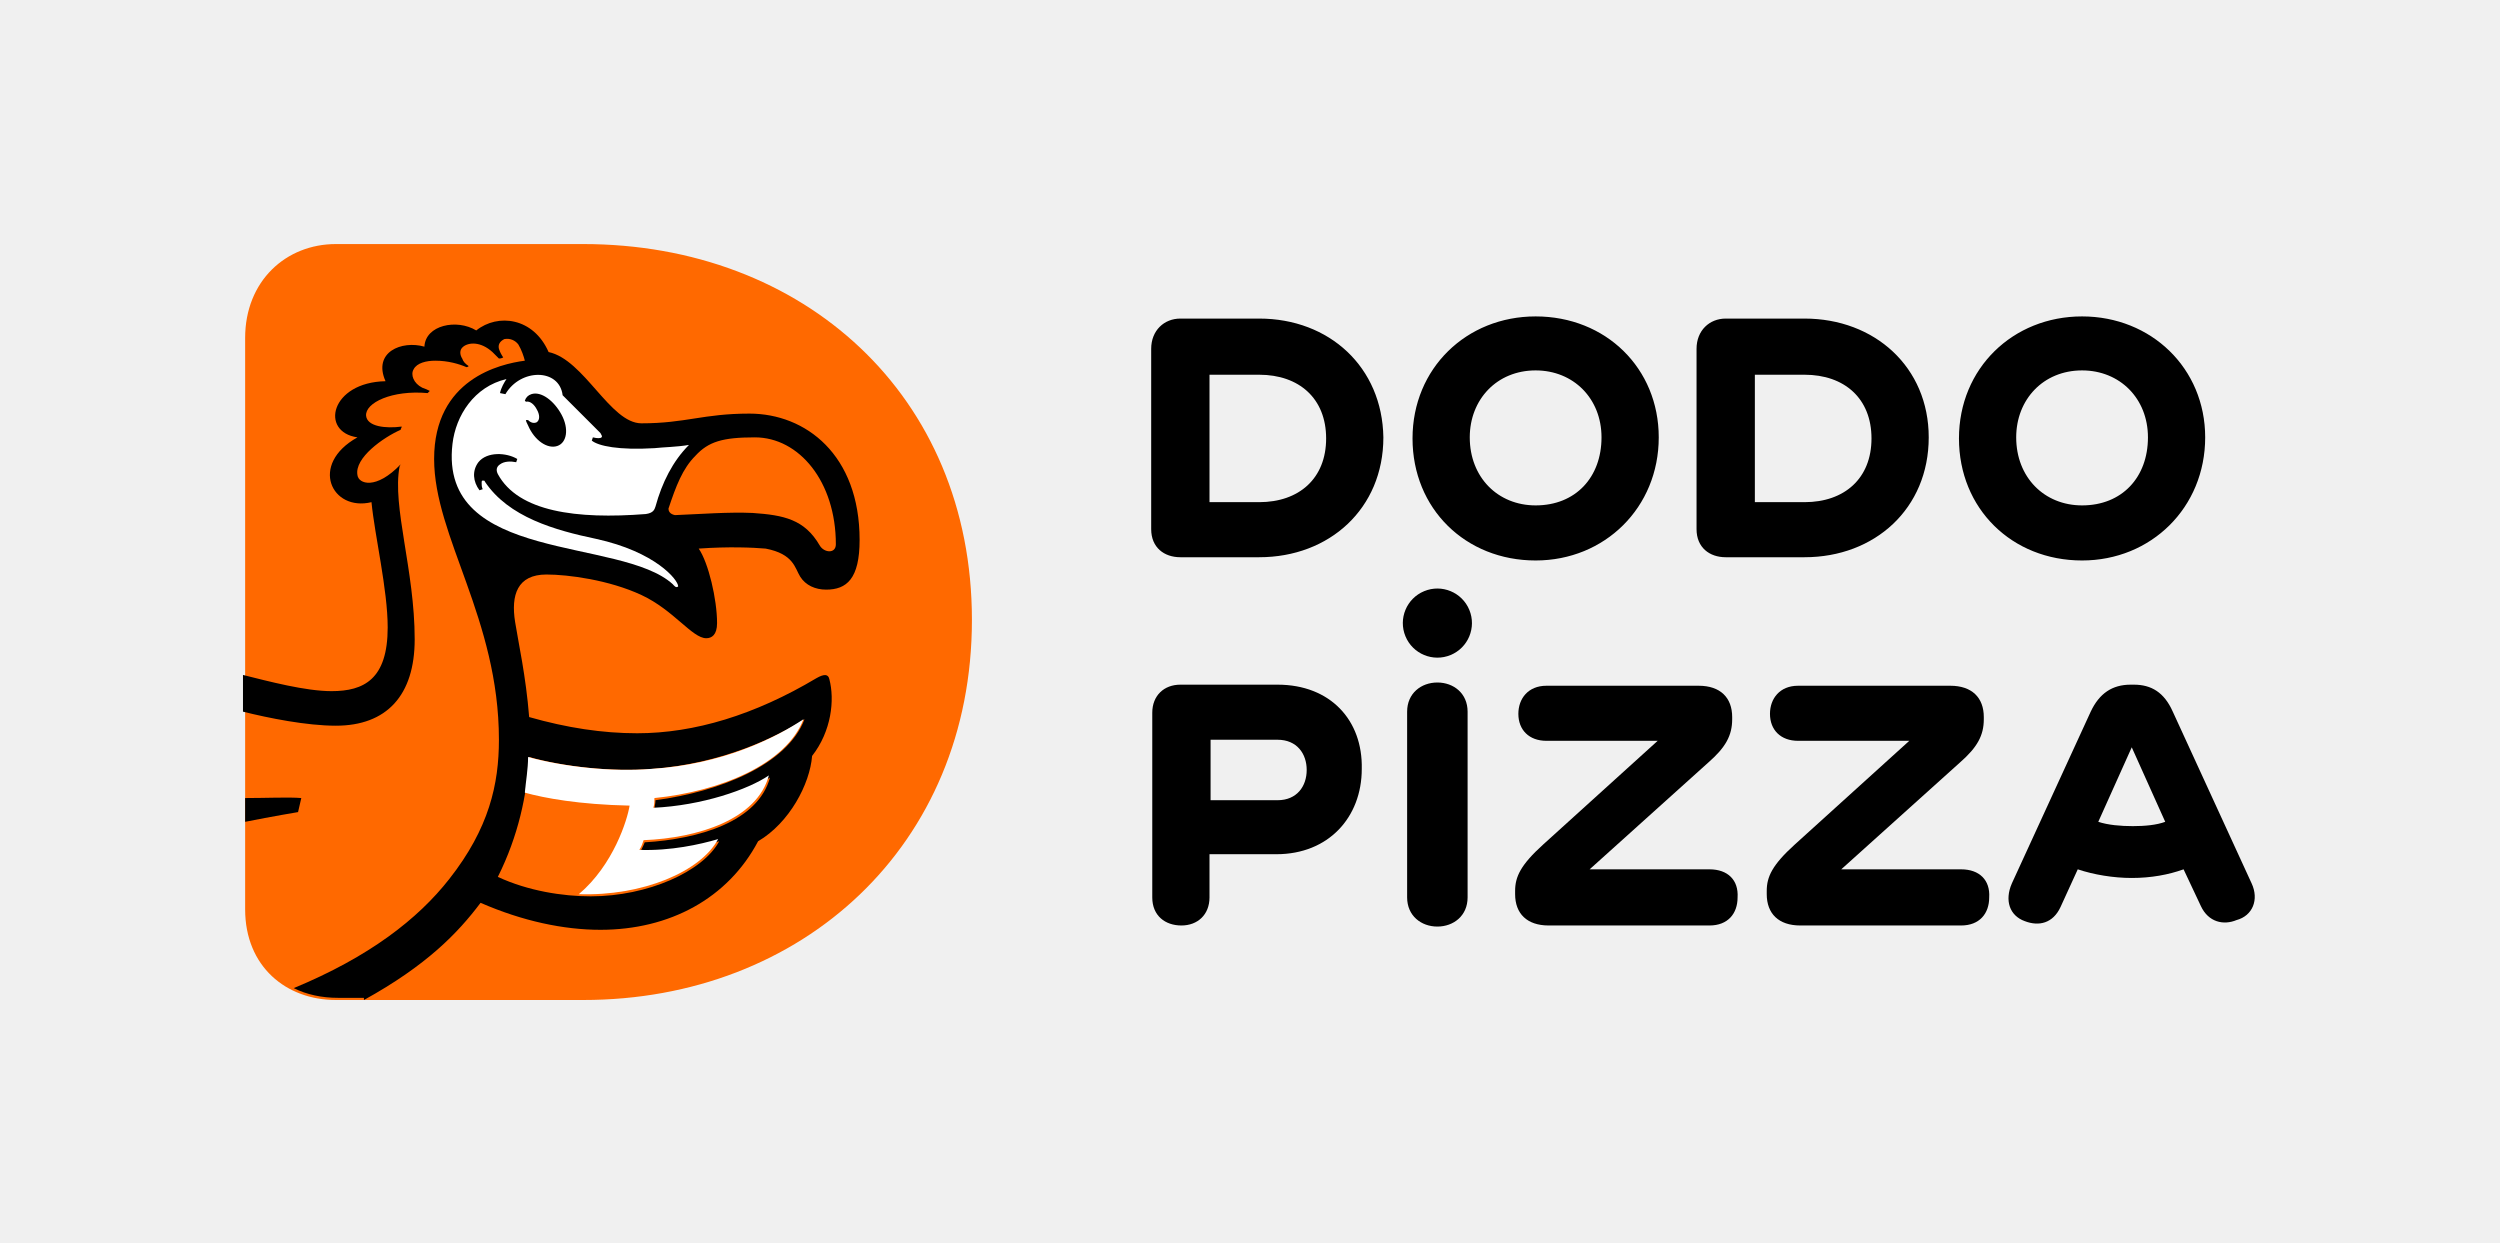
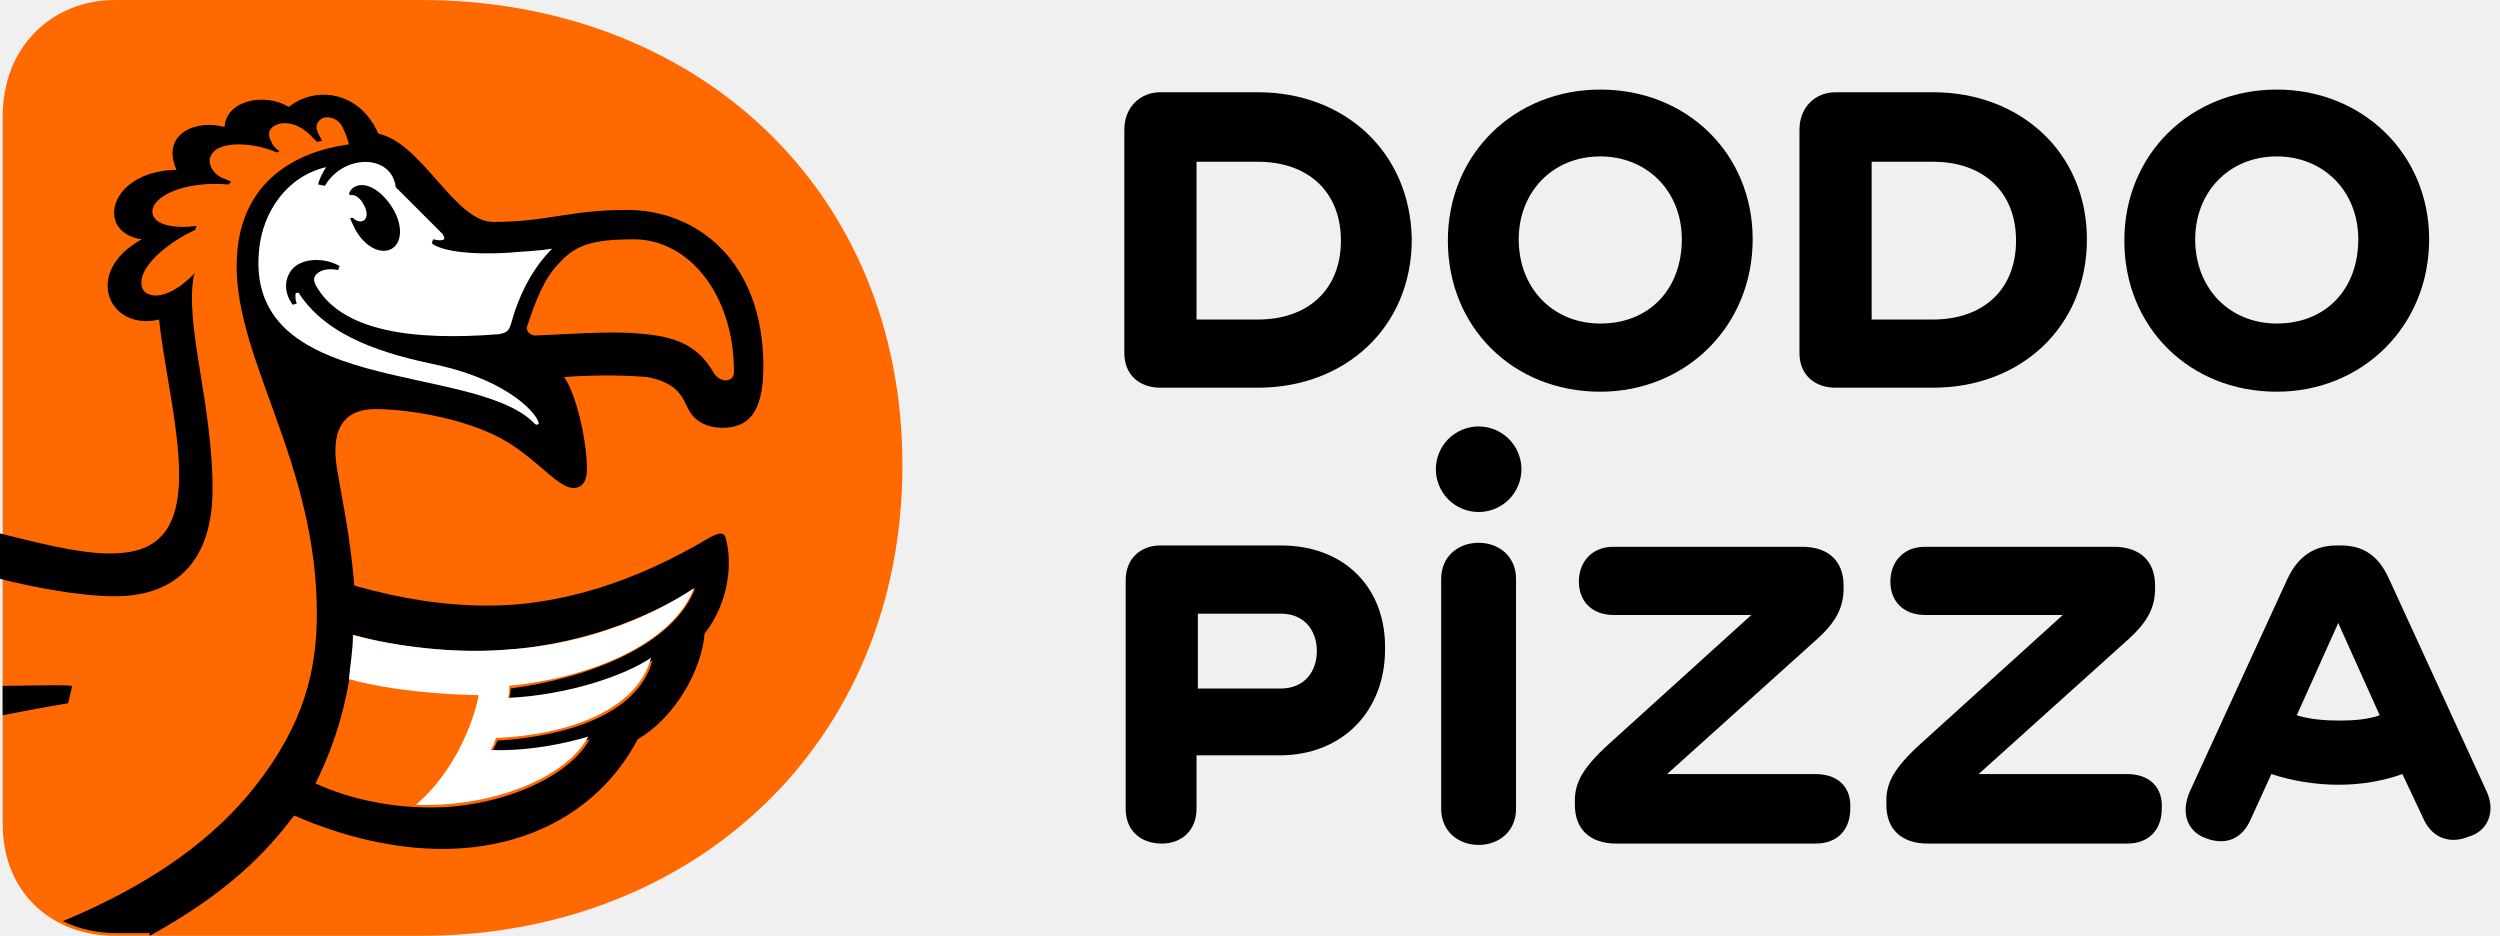
- <svg xmlns="http://www.w3.org/2000/svg" version="1.1" id="Слой_1" x="0px" y="0px" viewBox="0 0 231.5 115.1" style="enable-background:new 0 0 231.5 115.1;" xml:space="preserve">
-   <style type="text/css">
- 	.st0{fill:#FF6900;}
- 	.st1{fill:#FFFFFF;}
- </style>
-   <g>
-     <path class="st0" d="M54,22.6c20.4,0,36,14,36,34.8c0,20.9-15.7,35.2-36,35.2H31.1c-4.6,0-8.4-3.1-8.4-8.4V31.3   c0-5.3,3.8-8.7,8.4-8.7H54z" />
-     <path d="M33.7,92.6c5.8-3.2,8.7-6.2,10.8-9c3.9,1.7,7.7,2.5,11.1,2.5c6.4,0,11.8-2.9,14.6-8.2c2.9-1.7,4.8-5.3,5-7.9   c1.8-2.3,2.1-5.2,1.6-7.1c-0.1-0.5-0.5-0.5-1.2-0.1c-5.7,3.4-11.3,5.1-16.6,5.1c-3.2,0-6.5-0.5-10-1.5c-0.3-3.8-1-6.9-1.3-8.8   c-0.4-2.5,0.2-4.4,2.9-4.4c2,0,5.8,0.5,8.8,1.9c3,1.4,4.7,4,6,4c0.5,0,1-0.3,1-1.4c0-2.2-0.8-5.6-1.7-6.9c2.8-0.2,5-0.1,6.2,0   c2.6,0.5,2.7,1.8,3.2,2.6c0.5,0.8,1.4,1.2,2.4,1.2c1.9,0,3.1-1,3.1-4.6c0-7.9-5-11.7-10.2-11.7c-4.3,0-5.9,0.9-10,0.9   c-2.9,0-5.3-5.9-8.6-6.6c-1.4-3.2-4.7-3.6-6.7-2c-1.8-1.1-4.7-0.5-4.8,1.5c-2.1-0.6-4.8,0.5-3.6,3.2c-5.1,0.1-6.1,4.7-2.6,5.2   c-4.5,2.5-2.4,6.9,1.3,6c0.3,3.1,1.5,8.1,1.5,11.6c0,4.8-2.2,5.9-5.2,5.9c-2.4,0-5.8-0.9-8.2-1.5v3.4c2.4,0.6,5.9,1.3,8.6,1.3   c4.7,0,7.3-2.8,7.3-8c0-6.4-2.1-12.3-1.4-16L37.1,43c-2.3,2.4-3.9,1.8-4,1c-0.3-1.6,2.4-3.5,4-4.2c0-0.1,0.1-0.2,0.1-0.3   c-1.5,0.2-3.2,0-3.3-1c-0.1-1.2,2.4-2.4,5.7-2.1c0.1-0.1,0.1-0.1,0.2-0.2c-0.2-0.1-0.4-0.2-0.7-0.3c-0.8-0.4-1.1-1.2-0.8-1.7   c0.3-0.6,1.2-0.8,2-0.8c1.2,0,2.2,0.3,2.9,0.6c0.1,0,0.2-0.1,0.2-0.1c-0.3-0.2-0.5-0.4-0.6-0.7c-0.2-0.3-0.3-0.8,0.1-1.1   c0.5-0.4,1.6-0.5,2.7,0.5c0.2,0.2,0.4,0.4,0.6,0.6c0.1,0,0.2,0,0.4-0.1c-0.2-0.3-0.3-0.5-0.4-0.8c-0.1-0.4,0.1-0.7,0.5-0.9   c0.5-0.1,1,0.1,1.3,0.5c0.3,0.5,0.5,1.1,0.6,1.5c-2.3,0.3-8.4,1.7-8.4,9.1c0,7.2,6,14.8,6,26c0,4.1-0.9,8.2-4.6,12.9   c-2.9,3.7-7.4,7.2-14.4,10.1c1.2,0.6,2.6,0.9,4.1,0.9H33.7z M61.9,47.1c0.7-2.1,1.3-3.7,2.5-4.9c1.2-1.3,2.5-1.7,5.5-1.7   c4.1,0,7.5,4.1,7.5,9.9c0,0.9-1.1,0.8-1.5,0.1c-1.4-2.4-3.3-2.8-6.2-3c-2.2-0.1-4.8,0.1-7.2,0.2C62,47.6,61.9,47.3,61.9,47.1z    M49,70.1c3.2,0.9,7.7,1.4,11.4,1.1c6.5-0.5,11.4-2.9,14.1-4.6c-1.6,4.2-7.8,6.7-13.8,7.5c0,0.3-0.1,0.6-0.1,0.9   c4.5-0.2,8.8-1.7,10.7-3c-1.1,4.1-6.6,5.7-11.6,6c-0.1,0.3-0.3,0.6-0.4,0.9c2.9,0.1,5.7-0.5,7.3-1c-1.5,2.8-6.6,5.1-11.9,5.1   c-2.6,0-5.8-0.5-8.6-1.8C48,77.4,48.8,73.6,49,70.1z" />
-     <path d="M22.7,76.1c2.5-0.5,4.9-0.9,4.9-0.9l0.3-1.3c-1.1-0.1-3.3,0-5.2,0V76.1z" />
-     <path class="st1" d="M49.2,36.5c0.9-0.3,2.1,0.6,2.8,1.9c0.7,1.3,0.5,2.6-0.4,2.9c-0.9,0.3-2.1-0.5-2.7-1.9   c-0.1-0.2-0.2-0.4-0.2-0.5l0.2,0c0.3,0.3,0.6,0.3,0.8,0.2c0.3-0.2,0.3-0.7,0-1.2c-0.2-0.4-0.6-0.8-1-0.7l-0.1-0.1   C48.7,36.8,48.9,36.6,49.2,36.5 M55.2,49.9c-3.8-0.8-8.1-2-10.3-5.3c0-0.1-0.1-0.1-0.2-0.1c-0.1,0-0.1,0.1-0.1,0.2   c0,0.2,0,0.4,0.1,0.6l-0.3,0.1c-0.6-0.8-0.7-1.8-0.1-2.6c0.8-1,2.6-0.9,3.6-0.3l-0.1,0.3c-0.5-0.1-1.1-0.1-1.5,0.2   c-0.3,0.2-0.4,0.5-0.2,0.9c1.9,3.5,7.3,4.2,13.7,3.7c0.7-0.1,0.8-0.4,0.9-0.7c0.6-2.2,1.6-4.2,3.1-5.7c-1.2,0.2-2.3,0.2-3.2,0.3   c-3.3,0.2-5.2-0.2-5.8-0.7l0.1-0.3c0.4,0.1,0.7,0.1,0.8,0c0.1-0.1,0-0.2-0.1-0.4c-0.6-0.6-3.5-3.5-3.5-3.5   c-0.3-2.5-3.9-2.5-5.3-0.1l-0.5-0.1c0.1-0.5,0.4-1,0.6-1.3c-3,0.7-4.7,3.4-5,6c-1.3,11.1,15.6,8.6,20.4,13c0.1,0.1,0.3,0.4,0.5,0.2   C62.8,53.7,60.7,51.1,55.2,49.9" />
-     <path class="st1" d="M74.4,66.6c-2.7,1.8-7.6,4.2-14.1,4.6c-3.7,0.3-8.1-0.2-11.4-1.1c0,1.1-0.2,2.2-0.3,3.3c1.8,0.5,5,1.1,9.7,1.2   c-0.2,1.3-1.5,5.5-4.7,8.2c5.9,0.2,11.3-2.1,12.9-5.1c-1.7,0.5-4.4,1.1-7.3,1c0.2-0.3,0.3-0.6,0.4-0.9c5-0.2,10.5-1.9,11.6-6   c-1.9,1.3-6.2,2.8-10.7,3c0.1-0.3,0.1-0.6,0.1-0.9C66.6,73.3,72.8,70.8,74.4,66.6z" />
-   </g>
-   <g>
-     <path d="M116.6,29.5h-7.3c-1.5,0-2.7,1.1-2.7,2.8V49c0,1.7,1.2,2.6,2.7,2.6h7.3c6.5,0,11.5-4.5,11.5-11.1   C128,34,123.1,29.5,116.6,29.5z M116.6,46.5H112V34.7h4.6c3.7,0,6.2,2.2,6.2,5.9S120.3,46.5,116.6,46.5z M142.2,29.3   c-6.4,0-11.4,4.8-11.4,11.3c0,6.5,4.9,11.3,11.4,11.3c6.4,0,11.4-4.9,11.4-11.4C153.6,34.1,148.7,29.3,142.2,29.3z M142.2,46.8   c-3.5,0-6.1-2.6-6.1-6.3c0-3.5,2.5-6.2,6.1-6.2c3.5,0,6.1,2.6,6.1,6.2C148.3,44.2,145.9,46.8,142.2,46.8z M167.1,29.5h-7.3   c-1.5,0-2.7,1.1-2.7,2.8V49c0,1.7,1.2,2.6,2.7,2.6h7.3c6.5,0,11.5-4.5,11.5-11.1C178.6,34,173.6,29.5,167.1,29.5z M167.1,46.5h-4.6   V34.7h4.6c3.7,0,6.2,2.2,6.2,5.9S170.8,46.5,167.1,46.5z M192.8,29.3c-6.4,0-11.4,4.8-11.4,11.3c0,6.5,4.9,11.3,11.4,11.3   c6.4,0,11.4-4.9,11.4-11.4C204.2,34.1,199.2,29.3,192.8,29.3z M192.8,46.8c-3.5,0-6.1-2.6-6.1-6.3c0-3.5,2.5-6.2,6.1-6.2   c3.5,0,6.1,2.6,6.1,6.2C198.9,44.2,196.5,46.8,192.8,46.8z" />
-     <path d="M118.3,63.4h-9c-1.5,0-2.6,1-2.6,2.6v17.1c0,1.7,1.2,2.6,2.7,2.6c1.5,0,2.6-1,2.6-2.6v-4h6.2c4.8,0,7.9-3.4,7.9-7.9   C126.2,66.7,123.2,63.4,118.3,63.4z M118.3,74.1h-6.2v-5.6h6.2c1.8,0,2.7,1.3,2.7,2.8C121,72.8,120.1,74.1,118.3,74.1z" />
-     <path d="M158.3,80.5h-11.1l11-9.9c1.6-1.4,2.2-2.5,2.2-4v-0.2c0-1.8-1.1-2.9-3.1-2.9h-14.1c-1.7,0-2.6,1.2-2.6,2.6   c0,1.5,1,2.5,2.6,2.5h10.3l-10.6,9.6c-2.1,1.9-2.6,3-2.6,4.3v0.3c0,1.8,1.1,2.9,3.1,2.9h14.9c1.7,0,2.6-1.1,2.6-2.6   C161,81.5,160,80.5,158.3,80.5z" />
-     <path d="M181.6,80.5h-11.1l11-9.9c1.6-1.4,2.2-2.5,2.2-4v-0.2c0-1.8-1.1-2.9-3.1-2.9h-14.1c-1.7,0-2.6,1.2-2.6,2.6   c0,1.5,1,2.5,2.6,2.5h10.3l-10.6,9.6c-2.1,1.9-2.6,3-2.6,4.3v0.3c0,1.8,1.1,2.9,3.1,2.9h14.9c1.7,0,2.6-1.1,2.6-2.6   C184.3,81.5,183.3,80.5,181.6,80.5z" />
-     <path d="M208.5,81.8l-7.3-15.9c-0.8-1.8-2-2.5-3.6-2.5h-0.3c-1.7,0-2.9,0.8-3.7,2.5l-7.3,15.9c-0.7,1.6-0.2,3,1.2,3.5   c1.3,0.5,2.6,0.2,3.3-1.3l1.6-3.5c1.5,0.5,3.3,0.8,5,0.8c1.8,0,3.4-0.3,4.8-0.8l1.6,3.4c0.7,1.5,2.1,1.8,3.3,1.3   C208.6,84.8,209.2,83.3,208.5,81.8z M197.5,76.5c-1.1,0-2.3-0.1-3.2-0.4l3.1-6.9l3.1,6.9C199.7,76.4,198.6,76.5,197.5,76.5z" />
-     <path d="M133.1,63.2c-1.5,0-2.8,1-2.8,2.7v17.2c0,1.7,1.3,2.7,2.8,2.7s2.8-1,2.8-2.7V65.9C135.9,64.2,134.6,63.2,133.1,63.2z" />
-     <ellipse transform="matrix(0.9239 -0.3827 0.3827 0.9239 -11.9508 55.3269)" cx="133.1" cy="57.7" rx="3.2" ry="3.2" />
-   </g>
+ <svg xmlns="http://www.w3.org/2000/svg" viewBox="0 0 187 70" fill="none">
+   <path d="M31.5 0C51.9 0 67.5 14 67.5 34.8C67.5 55.7 51.8 70 31.5 70H8.6C4 70 0.2 66.9 0.2 61.6V8.7C0.2 3.4 4 0 8.6 0H31.5Z" fill="#FF6900" />
+   <path d="M11.2 70C17 66.8 19.9 63.8 22 61C25.9 62.7 29.7 63.5 33.1 63.5C39.5 63.5 44.9 60.6 47.7 55.3C50.6 53.6 52.5 50 52.7 47.4C54.5 45.1 54.8 42.2 54.3 40.3C54.2 39.8 53.8 39.8 53.1 40.2C47.4 43.6 41.8 45.3 36.5 45.3C33.3 45.3 30 44.8 26.5 43.8C26.2 40 25.5 36.9 25.2 35C24.8 32.5 25.4 30.6 28.1 30.6C30.1 30.6 33.9 31.1 36.9 32.5C39.9 33.9 41.6 36.5 42.9 36.5C43.4 36.5 43.9 36.2 43.9 35.1C43.9 32.9 43.1 29.5 42.2 28.2C45 28 47.2 28.1 48.4 28.2C51 28.7 51.1 30 51.6 30.8C52.1 31.6 53 32 54 32C55.9 32 57.1 31 57.1 27.4C57.1 19.5 52.1 15.7 46.9 15.7C42.6 15.7 41 16.6 36.9 16.6C34 16.6 31.6 10.7 28.3 10C26.9 6.8 23.6 6.4 21.6 8C19.8 6.9 16.9 7.5 16.8 9.5C14.7 8.9 12 10 13.2 12.7C8.1 12.8 7.1 17.4 10.6 17.9C6.1 20.4 8.2 24.8 11.9 23.9C12.2 27 13.4 32 13.4 35.5C13.4 40.3 11.2 41.4 8.2 41.4C5.8 41.4 2.4 40.5 0 39.9V43.3C2.4 43.9 5.9 44.6 8.6 44.6C13.3 44.6 15.9 41.8 15.9 36.6C15.9 30.2 13.8 24.3 14.5 20.6L14.6 20.4C12.3 22.8 10.7 22.2 10.6 21.4C10.3 19.8 13 17.9 14.6 17.2C14.6 17.1 14.7 17 14.7 16.9C13.2 17.1 11.5 16.9 11.4 15.9C11.3 14.7 13.8 13.5 17.1 13.8C17.2 13.7 17.2 13.7 17.3 13.6C17.1 13.5 16.9 13.4 16.6 13.3C15.8 12.9 15.5 12.1 15.8 11.6C16.1 11 17 10.8 17.8 10.8C19 10.8 20 11.1 20.7 11.4C20.8 11.4 20.9 11.3 20.9 11.3C20.6 11.1 20.4 10.9 20.3 10.6C20.1 10.3 20 9.8 20.4 9.5C20.9 9.1 22 9 23.1 10C23.3 10.2 23.5 10.4 23.7 10.6C23.8 10.6 23.9 10.6 24.1 10.5C23.9 10.2 23.8 10 23.7 9.7C23.6 9.3 23.8 9 24.2 8.8C24.7 8.7 25.2 8.9 25.5 9.3C25.8 9.8 26 10.4 26.1 10.8C23.8 11.1 17.7 12.5 17.7 19.9C17.7 27.1 23.7 34.7 23.7 45.9C23.7 50 22.8 54.1 19.1 58.8C16.2 62.5 11.7 66 4.7 68.9C5.9 69.5 7.3 69.8 8.8 69.8H11.2V70ZM39.4 24.5C40.1 22.4 40.7 20.8 41.9 19.6C43.1 18.3 44.4 17.9 47.4 17.9C51.5 17.9 54.9 22 54.9 27.8C54.9 28.7 53.8 28.6 53.4 27.9C52 25.5 50.1 25.1 47.2 24.9C45 24.8 42.4 25 40 25.1C39.5 25 39.4 24.7 39.4 24.5ZM26.5 47.5C29.7 48.4 34.2 48.9 37.9 48.6C44.4 48.1 49.3 45.7 52 44C50.4 48.2 44.2 50.7 38.2 51.5C38.2 51.8 38.1 52.1 38.1 52.4C42.6 52.2 46.9 50.7 48.8 49.4C47.7 53.5 42.2 55.1 37.2 55.4C37.1 55.7 36.9 56 36.8 56.3C39.7 56.4 42.5 55.8 44.1 55.3C42.6 58.1 37.5 60.4 32.2 60.4C29.6 60.4 26.4 59.9 23.6 58.6C25.5 54.8 26.3 51 26.5 47.5Z" fill="black" />
+   <path d="M0.2 53.5C2.7 53 5.1 52.6 5.1 52.6L5.4 51.3C4.3 51.2 2.1 51.3 0.2 51.3V53.5Z" fill="black" />
+   <path d="M26.7 13.9C27.6 13.6 28.8 14.5 29.5 15.8C30.2 17.1 30 18.4 29.1 18.7C28.2 19 27 18.2 26.4 16.8C26.3 16.6 26.2 16.4 26.2 16.3H26.4C26.7 16.6 27 16.6 27.2 16.5C27.5 16.3 27.5 15.8 27.2 15.3C27 14.9 26.6 14.5 26.2 14.6L26.1 14.5C26.2 14.2 26.4 14 26.7 13.9ZM32.7 27.3C28.9 26.5 24.6 25.3 22.4 22C22.4 21.9 22.3 21.9 22.2 21.9C22.1 21.9 22.1 22 22.1 22.1C22.1 22.3 22.1 22.5 22.2 22.7L21.9 22.8C21.3 22 21.2 21 21.8 20.2C22.6 19.2 24.4 19.3 25.4 19.9L25.3 20.2C24.8 20.1 24.2 20.1 23.8 20.4C23.5 20.6 23.4 20.9 23.6 21.3C25.5 24.8 30.9 25.5 37.3 25C38 24.9 38.1 24.6 38.2 24.3C38.8 22.1 39.8 20.1 41.3 18.6C40.1 18.8 39 18.8 38.1 18.9C34.8 19.1 32.9 18.7 32.3 18.2L32.4 17.9C32.8 18 33.1 18 33.2 17.9C33.3 17.8 33.2 17.7 33.1 17.5C32.5 16.9 29.6 14 29.6 14C29.3 11.5 25.7 11.5 24.3 13.9L23.8 13.8C23.9 13.3 24.2 12.8 24.4 12.5C21.4 13.2 19.7 15.9 19.4 18.5C18.1 29.6 35 27.1 39.8 31.5C39.9 31.6 40.1 31.9 40.3 31.7C40.3 31.1 38.2 28.5 32.7 27.3Z" fill="white" />
+   <path d="M51.9 44C49.2 45.8 44.3 48.2 37.8 48.6C34.1 48.9 29.7 48.4 26.4 47.5C26.4 48.6 26.2 49.7 26.1 50.8C27.9 51.3 31.1 51.9 35.8 52C35.6 53.3 34.3 57.5 31.1 60.2C37 60.4 42.4 58.1 44 55.1C42.3 55.6 39.6 56.2 36.7 56.1C36.9 55.8 37 55.5 37.1 55.2C42.1 55 47.6 53.3 48.7 49.2C46.8 50.5 42.5 52 38 52.2C38.1 51.9 38.1 51.6 38.1 51.3C44.1 50.7 50.3 48.2 51.9 44Z" fill="white" />
+   <path d="M94.1 6.9H86.8C85.3 6.9 84.1 8 84.1 9.7V26.4C84.1 28.1 85.3 29 86.8 29H94.1C100.6 29 105.6 24.5 105.6 17.9C105.5 11.4 100.6 6.9 94.1 6.9ZM94.1 23.9H89.5V12.1H94.1C97.8 12.1 100.3 14.3 100.3 18C100.3 21.7 97.8 23.9 94.1 23.9ZM119.7 6.7C113.3 6.7 108.3 11.5 108.3 18C108.3 24.5 113.2 29.3 119.7 29.3C126.1 29.3 131.1 24.4 131.1 17.9C131.1 11.5 126.2 6.7 119.7 6.7ZM119.7 24.2C116.2 24.2 113.6 21.6 113.6 17.9C113.6 14.4 116.1 11.7 119.7 11.7C123.2 11.7 125.8 14.3 125.8 17.9C125.8 21.6 123.4 24.2 119.7 24.2ZM144.6 6.9H137.3C135.8 6.9 134.6 8 134.6 9.7V26.4C134.6 28.1 135.8 29 137.3 29H144.6C151.1 29 156.1 24.5 156.1 17.9C156.1 11.4 151.1 6.9 144.6 6.9ZM144.6 23.9H140V12.1H144.6C148.3 12.1 150.8 14.3 150.8 18C150.8 21.7 148.3 23.9 144.6 23.9ZM170.3 6.7C163.9 6.7 158.9 11.5 158.9 18C158.9 24.5 163.8 29.3 170.3 29.3C176.7 29.3 181.7 24.4 181.7 17.9C181.7 11.5 176.7 6.7 170.3 6.7ZM170.3 24.2C166.8 24.2 164.2 21.6 164.2 17.9C164.2 14.4 166.7 11.7 170.3 11.7C173.8 11.7 176.4 14.3 176.4 17.9C176.4 21.6 174 24.2 170.3 24.2Z" fill="black" />
+   <path d="M95.8 40.8H86.8C85.3 40.8 84.2 41.8 84.2 43.4V60.5C84.2 62.2 85.4 63.1 86.9 63.1C88.4 63.1 89.5 62.1 89.5 60.5V56.5H95.7C100.5 56.5 103.6 53.1 103.6 48.6C103.7 44.1 100.7 40.8 95.8 40.8ZM95.8 51.5H89.6V45.9H95.8C97.6 45.9 98.5 47.2 98.5 48.7C98.5 50.2 97.6 51.5 95.8 51.5Z" fill="black" />
+   <path d="M135.8 57.9H124.7L135.7 48C137.3 46.6 137.9 45.5 137.9 44V43.8C137.9 42 136.8 40.9 134.8 40.9H120.7C119 40.9 118.1 42.1 118.1 43.5C118.1 45 119.1 46 120.7 46H131L120.4 55.6C118.3 57.5 117.8 58.6 117.8 59.9V60.2C117.8 62 118.9 63.1 120.9 63.1H135.8C137.5 63.1 138.4 62 138.4 60.5C138.5 58.9 137.5 57.9 135.8 57.9Z" fill="black" />
+   <path d="M159.1 57.9H148L159 48C160.6 46.6 161.2 45.5 161.2 44V43.8C161.2 42 160.1 40.9 158.1 40.9H144C142.3 40.9 141.4 42.1 141.4 43.5C141.4 45 142.4 46 144 46H154.3L143.7 55.6C141.6 57.5 141.1 58.6 141.1 59.9V60.2C141.1 62 142.2 63.1 144.2 63.1H159.1C160.8 63.1 161.7 62 161.7 60.5C161.8 58.9 160.8 57.9 159.1 57.9Z" fill="black" />
+   <path d="M186 59.2L178.7 43.3C177.9 41.5 176.7 40.8 175.1 40.8H174.8C173.1 40.8 171.9 41.6 171.1 43.3L163.8 59.2C163.1 60.8 163.6 62.2 165 62.7C166.3 63.2 167.6 62.9 168.3 61.4L169.9 57.9C171.4 58.4 173.2 58.7 174.9 58.7C176.7 58.7 178.3 58.4 179.7 57.9L181.3 61.3C182 62.8 183.4 63.1 184.6 62.6C186.1 62.2 186.7 60.7 186 59.2ZM175 53.9C173.9 53.9 172.7 53.8 171.8 53.5L174.9 46.6L178 53.5C177.2 53.8 176.1 53.9 175 53.9Z" fill="black" />
+   <path d="M110.6 40.6C109.1 40.6 107.8 41.6 107.8 43.3V60.5C107.8 62.2 109.1 63.2 110.6 63.2C112.1 63.2 113.4 62.2 113.4 60.5V43.3C113.4 41.6 112.1 40.6 110.6 40.6Z" fill="black" />
+   <path d="M111.827 38.055C113.459 37.379 114.235 35.507 113.559 33.874C112.882 32.241 111.01 31.466 109.377 32.142C107.745 32.818 106.969 34.69 107.646 36.323C108.322 37.956 110.194 38.731 111.827 38.055Z" fill="black" />
</svg>
